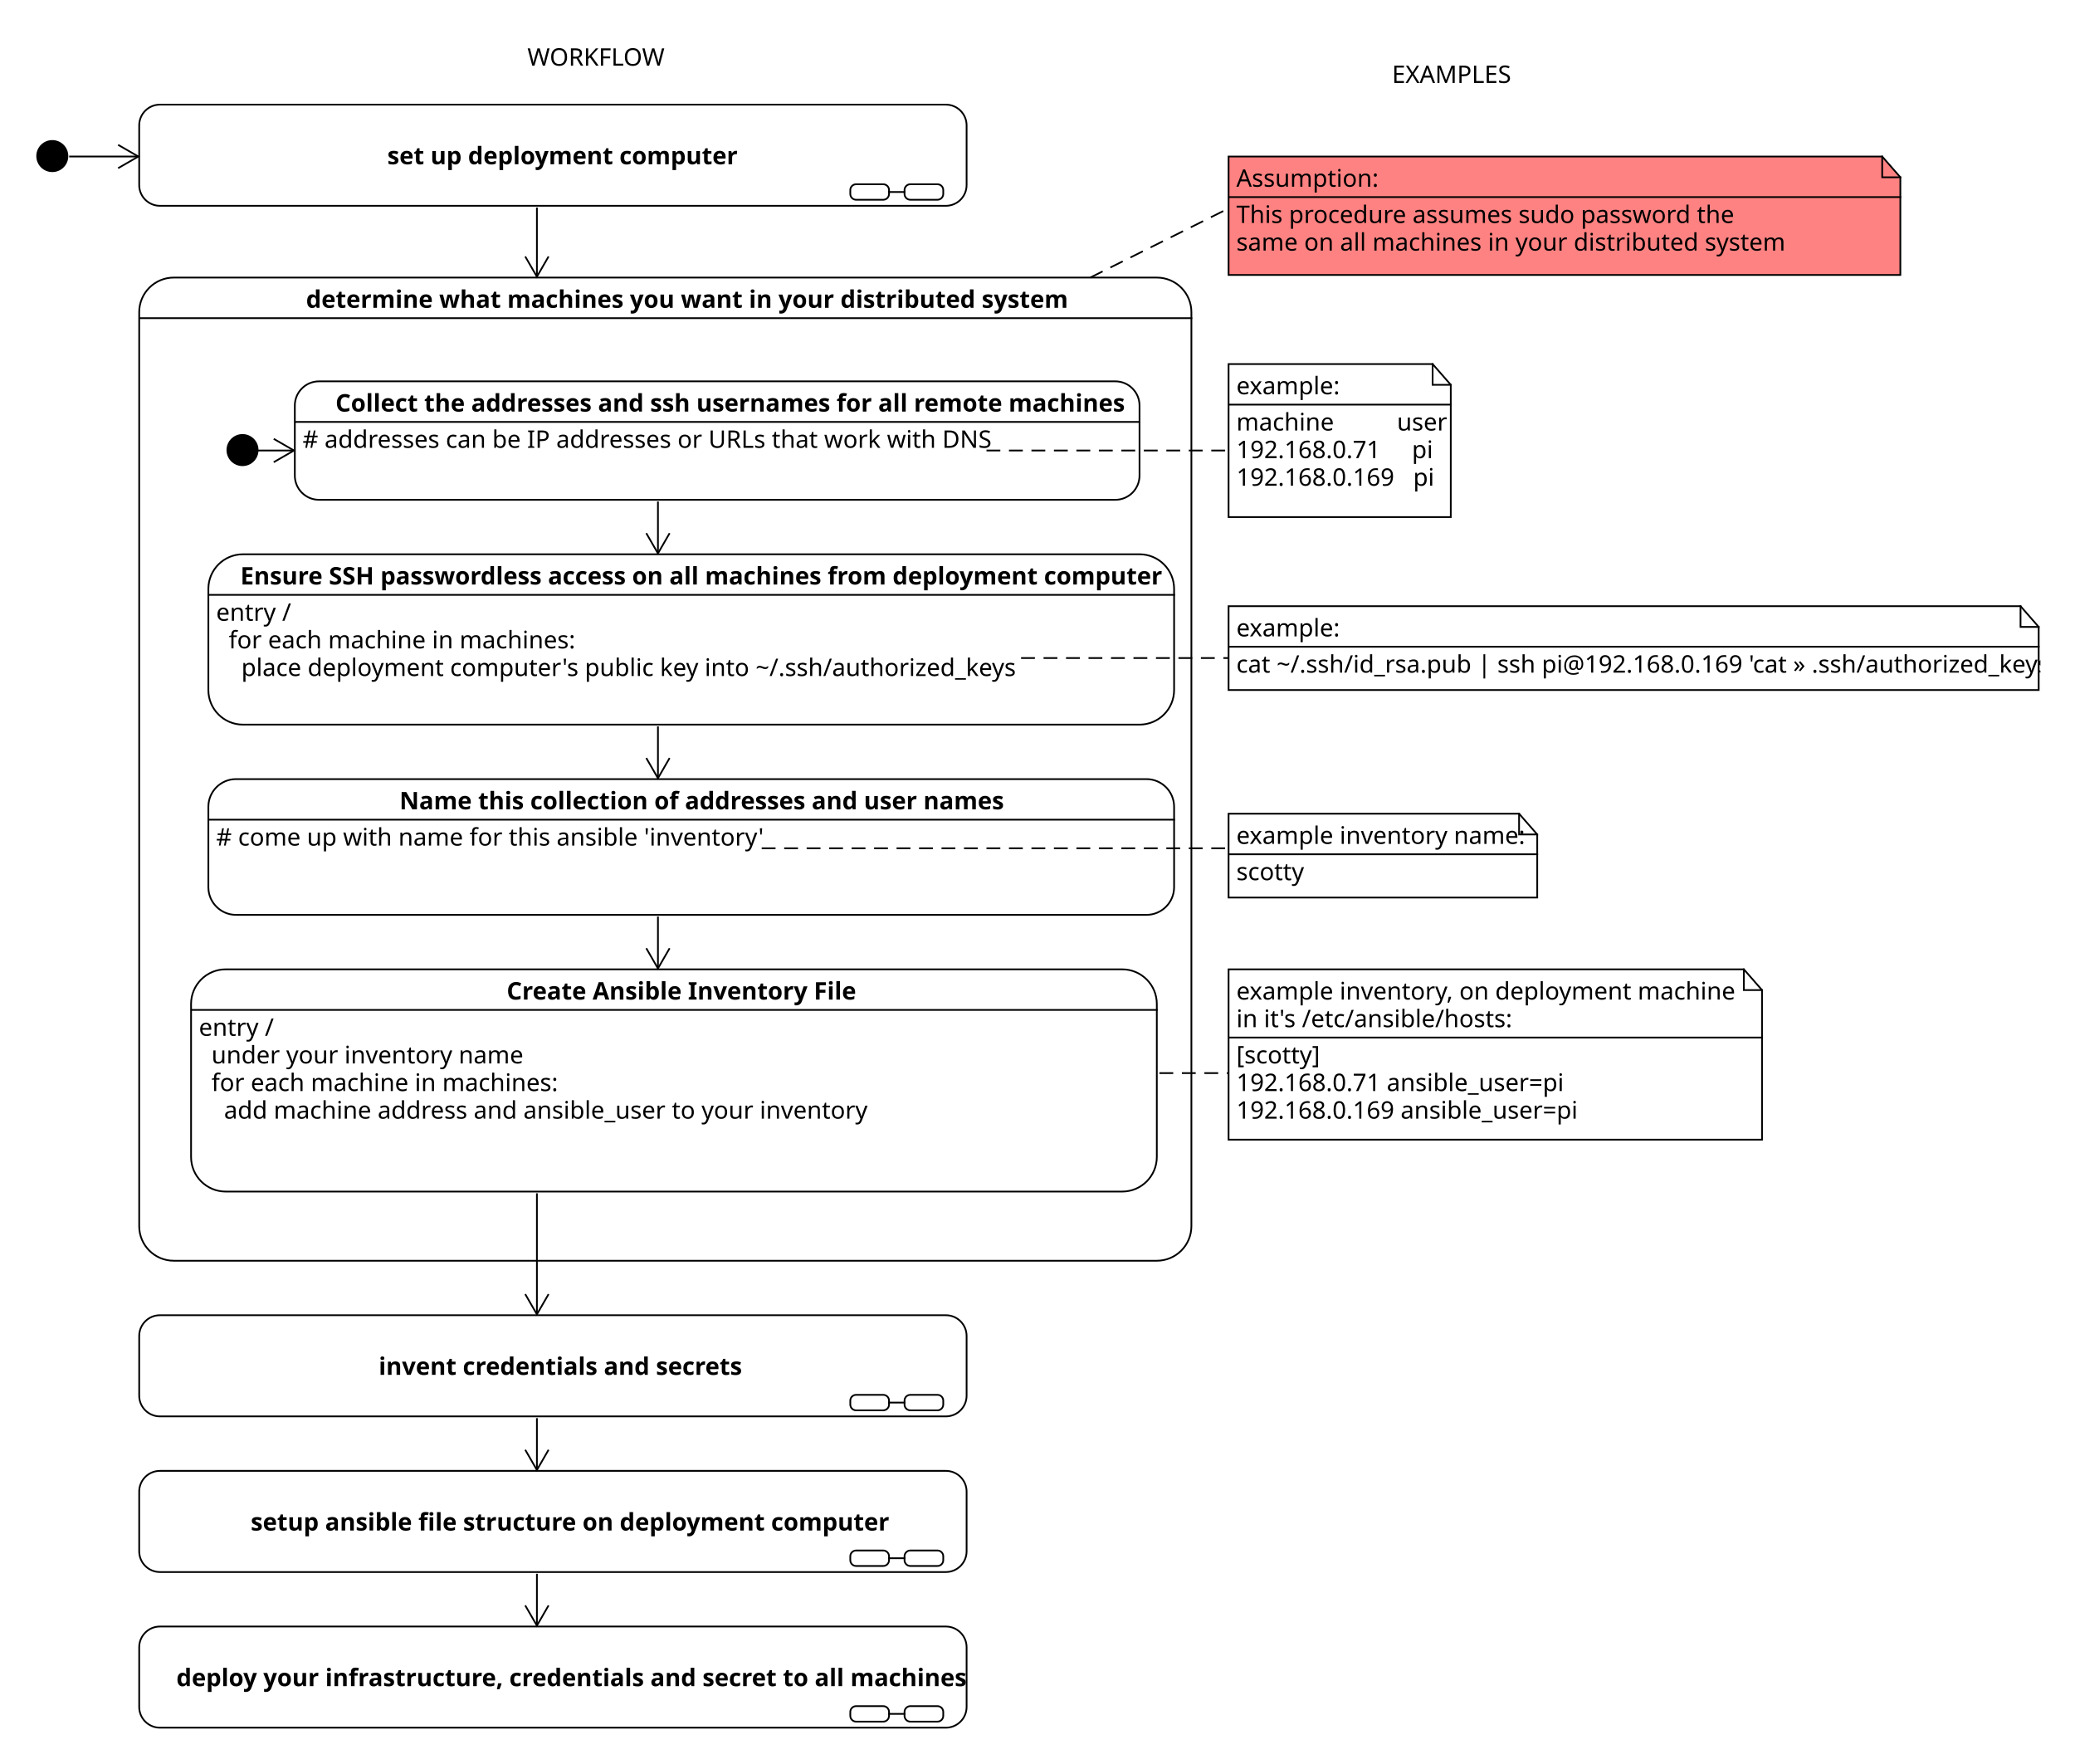
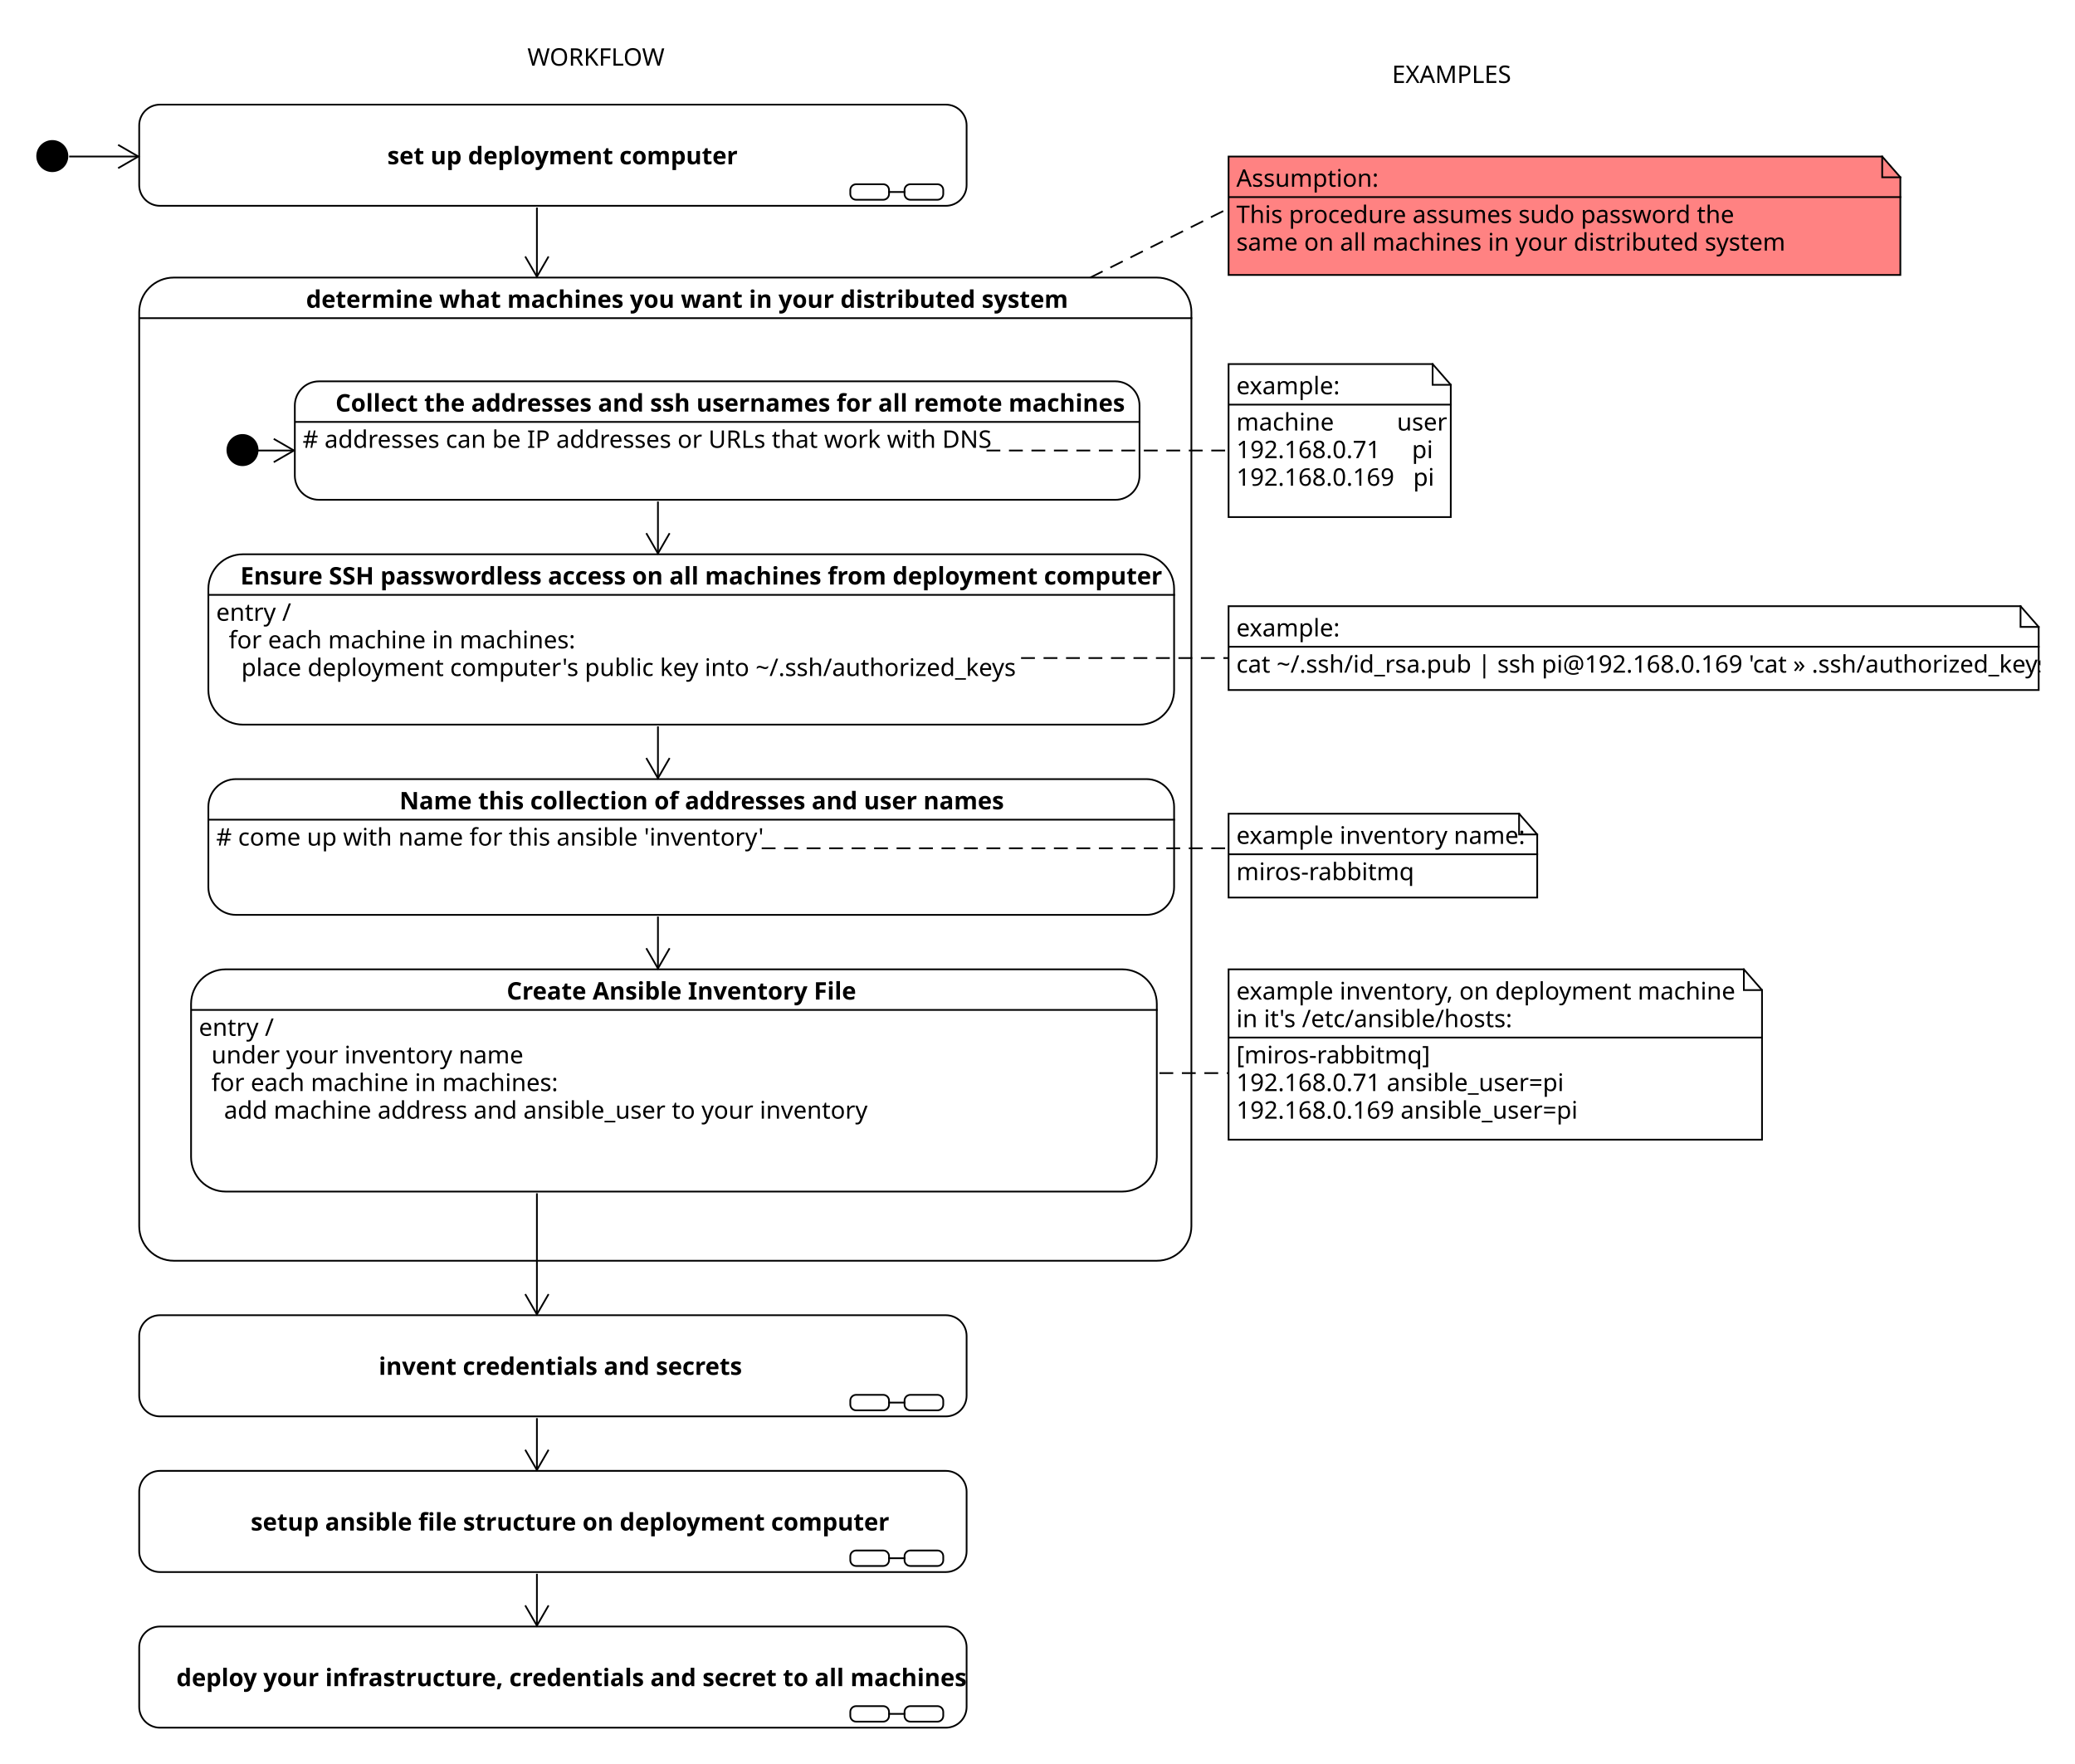
<svg xmlns="http://www.w3.org/2000/svg" fill-opacity="1" color-rendering="auto" color-interpolation="auto" text-rendering="auto" stroke="black" stroke-linecap="square" width="1200" stroke-miterlimit="10" shape-rendering="auto" stroke-opacity="1" fill="black" stroke-dasharray="none" font-weight="normal" stroke-width="1" viewBox="220 30 1200 1020" height="1020" font-family="'Dialog'" font-style="normal" stroke-linejoin="miter" font-size="12px" stroke-dashoffset="0" image-rendering="auto">
  <defs id="genericDefs" />
  <g>
    <defs id="defs1">
      <clipPath clipPathUnits="userSpaceOnUse" id="clipPath1">
        <path d="M0 0 L2147483647 0 L2147483647 2147483647 L0 2147483647 L0 0 Z" />
      </clipPath>
      <clipPath clipPathUnits="userSpaceOnUse" id="clipPath2">
        <path d="M0 0 L0 50 L470 50 L470 0 Z" />
      </clipPath>
      <clipPath clipPathUnits="userSpaceOnUse" id="clipPath3">
        <path d="M0 0 L0 100 L560 100 L560 0 Z" />
      </clipPath>
      <clipPath clipPathUnits="userSpaceOnUse" id="clipPath4">
        <path d="M0 0 L0 80 L560 80 L560 0 Z" />
      </clipPath>
      <clipPath clipPathUnits="userSpaceOnUse" id="clipPath5">
        <path d="M0 0 L0 70 L490 70 L490 0 Z" />
      </clipPath>
      <clipPath clipPathUnits="userSpaceOnUse" id="clipPath6">
        <path d="M0 0 L0 60 L480 60 L480 0 Z" />
      </clipPath>
      <clipPath clipPathUnits="userSpaceOnUse" id="clipPath7">
        <path d="M0 0 L0 20 L20 20 L20 0 Z" />
      </clipPath>
      <clipPath clipPathUnits="userSpaceOnUse" id="clipPath8">
        <path d="M0 0 L0 70 L390 70 L390 0 Z" />
      </clipPath>
      <clipPath clipPathUnits="userSpaceOnUse" id="clipPath9">
        <path d="M0 0 L0 40 L140 40 L140 0 Z" />
      </clipPath>
      <clipPath clipPathUnits="userSpaceOnUse" id="clipPath10">
        <path d="M0 0 L0 90 L130 90 L130 0 Z" />
      </clipPath>
      <clipPath clipPathUnits="userSpaceOnUse" id="clipPath11">
        <path d="M0 0 L0 100 L310 100 L310 0 Z" />
      </clipPath>
      <clipPath clipPathUnits="userSpaceOnUse" id="clipPath12">
        <path d="M0 0 L0 50 L180 50 L180 0 Z" />
      </clipPath>
      <clipPath clipPathUnits="userSpaceOnUse" id="clipPath13">
        <path d="M0 0 L0 130 L560 130 L560 0 Z" />
      </clipPath>
      <clipPath clipPathUnits="userSpaceOnUse" id="clipPath14">
        <path d="M0 0 L0 570 L610 570 L610 0 Z" />
      </clipPath>
      <clipPath clipPathUnits="userSpaceOnUse" id="clipPath15">
        <path d="M0 0 L0 70 L30 70 L30 0 Z" />
      </clipPath>
      <clipPath clipPathUnits="userSpaceOnUse" id="clipPath16">
        <path d="M0 0 L0 60 L30 60 L30 0 Z" />
      </clipPath>
      <clipPath clipPathUnits="userSpaceOnUse" id="clipPath17">
        <path d="M0 0 L0 30 L150 30 L150 0 Z" />
      </clipPath>
      <clipPath clipPathUnits="userSpaceOnUse" id="clipPath18">
        <path d="M0 0 L0 30 L60 30 L60 0 Z" />
      </clipPath>
      <clipPath clipPathUnits="userSpaceOnUse" id="clipPath19">
        <path d="M0 0 L0 30 L70 30 L70 0 Z" />
      </clipPath>
      <clipPath clipPathUnits="userSpaceOnUse" id="clipPath20">
        <path d="M0 0 L0 70 L110 70 L110 0 Z" />
      </clipPath>
      <clipPath clipPathUnits="userSpaceOnUse" id="clipPath21">
        <path d="M0 0 L0 30 L170 30 L170 0 Z" />
      </clipPath>
      <clipPath clipPathUnits="userSpaceOnUse" id="clipPath22">
        <path d="M0 0 L0 100 L30 100 L30 0 Z" />
      </clipPath>
      <clipPath clipPathUnits="userSpaceOnUse" id="clipPath23">
        <path d="M0 0 L0 30 L300 30 L300 0 Z" />
      </clipPath>
    </defs>
    <g fill="rgb(255,255,255)" fill-opacity="0" transform="translate(930,380)" stroke-opacity="0" stroke="rgb(255,255,255)">
      <path d="M0.5 0.5 L458.5 0.5 L469 12.5 L469 49 L0.5 49 Z" stroke="none" clip-path="url(#clipPath2)" />
    </g>
    <g transform="translate(930,380)">
      <path fill="none" d="M0.5 0.5 L458.5 0.5 L469 12.5 L469 49 L0.5 49 Z" clip-path="url(#clipPath2)" />
      <path fill="none" d="M458.5 0.5 L458.5 12.5 L469 12.5" clip-path="url(#clipPath2)" />
      <text x="5" font-size="14px" y="17.969" clip-path="url(#clipPath2)" font-family="sans-serif" stroke="none" xml:space="preserve">example:</text>
      <path fill="none" d="M1 23.969 L469 23.969" clip-path="url(#clipPath2)" />
      <text x="5" font-size="14px" y="38.938" clip-path="url(#clipPath2)" font-family="sans-serif" stroke="none" xml:space="preserve">cat ~/.ssh/id_rsa.pub | ssh pi@192.168.0.169 'cat » .ssh/authorized_keys'</text>
    </g>
    <g fill="rgb(255,255,255)" fill-opacity="0" transform="translate(340,350)" stroke-opacity="0" stroke="rgb(255,255,255)">
      <rect x="0.5" y="0.5" clip-path="url(#clipPath3)" width="558.5" rx="20" ry="20" height="98.5" stroke="none" />
    </g>
    <g transform="translate(340,350)">
      <rect x="0.5" y="0.5" clip-path="url(#clipPath3)" fill="none" width="558.5" rx="20" ry="20" height="98.5" />
      <text x="19" font-size="14px" y="17.969" clip-path="url(#clipPath3)" font-family="sans-serif" stroke="none" font-weight="bold" xml:space="preserve">Ensure SSH passwordless access on all machines from deployment computer</text>
      <path fill="none" d="M1 23.969 L559 23.969" clip-path="url(#clipPath3)" />
      <text x="5" font-size="14px" y="38.938" clip-path="url(#clipPath3)" font-family="sans-serif" stroke="none" xml:space="preserve">entry /</text>
      <text x="5" font-size="14px" y="54.906" clip-path="url(#clipPath3)" font-family="sans-serif" stroke="none" xml:space="preserve">  for each machine in machines:</text>
      <text x="5" font-size="14px" y="70.875" clip-path="url(#clipPath3)" font-family="sans-serif" stroke="none" xml:space="preserve">    place deployment computer's public key into ~/.ssh/authorized_keys</text>
    </g>
    <g fill="rgb(255,255,255)" fill-opacity="0" transform="translate(340,480)" stroke-opacity="0" stroke="rgb(255,255,255)">
      <rect x="0.5" y="0.5" clip-path="url(#clipPath4)" width="558.5" rx="16" ry="16" height="78.5" stroke="none" />
    </g>
    <g transform="translate(340,480)">
      <rect x="0.5" y="0.5" clip-path="url(#clipPath4)" fill="none" width="558.5" rx="16" ry="16" height="78.5" />
      <text x="111" font-size="14px" y="17.969" clip-path="url(#clipPath4)" font-family="sans-serif" stroke="none" font-weight="bold" xml:space="preserve">Name this collection of addresses and user names</text>
      <path fill="none" d="M1 23.969 L559 23.969" clip-path="url(#clipPath4)" />
      <text x="5" font-size="14px" y="38.938" clip-path="url(#clipPath4)" font-family="sans-serif" stroke="none" xml:space="preserve"># come up with name for this ansible 'inventory'</text>
      <text x="5" font-size="14px" y="70.875" clip-path="url(#clipPath4)" font-family="sans-serif" stroke="none" xml:space="preserve">    </text>
    </g>
    <g fill="rgb(255,255,255)" fill-opacity="0" transform="translate(390,250)" stroke-opacity="0" stroke="rgb(255,255,255)">
      <rect x="0.5" y="0.5" clip-path="url(#clipPath5)" width="488.5" rx="14" ry="14" height="68.5" stroke="none" />
    </g>
    <g transform="translate(390,250)">
      <rect x="0.5" y="0.5" clip-path="url(#clipPath5)" fill="none" width="488.5" rx="14" ry="14" height="68.5" />
      <text x="24" font-size="14px" y="17.969" clip-path="url(#clipPath5)" font-family="sans-serif" stroke="none" font-weight="bold" xml:space="preserve">Collect the addresses and ssh usernames for all remote machines</text>
      <path fill="none" d="M1 23.969 L489 23.969" clip-path="url(#clipPath5)" />
      <text x="5" font-size="14px" y="38.938" clip-path="url(#clipPath5)" font-family="sans-serif" stroke="none" xml:space="preserve"># addresses can be IP addresses or URLs that work with DNS</text>
    </g>
    <g fill="rgb(255,255,255)" fill-opacity="0" transform="translate(300,970)" stroke-opacity="0" stroke="rgb(255,255,255)">
      <rect x="0.5" y="0.5" clip-path="url(#clipPath6)" width="478.5" rx="12" ry="12" height="58.5" stroke="none" />
    </g>
    <g transform="translate(300,970)">
      <rect x="0.5" y="0.5" clip-path="url(#clipPath6)" fill="none" width="478.5" rx="12" ry="12" height="58.5" />
      <text x="22" font-size="14px" y="34.984" clip-path="url(#clipPath6)" font-family="sans-serif" stroke="none" font-weight="bold" xml:space="preserve">deploy your infrastructure, credentials and secret to all machines</text>
    </g>
    <g font-size="14px" transform="translate(300,970)" fill-opacity="0" fill="rgb(255,255,255)" font-family="sans-serif" stroke="rgb(255,255,255)" stroke-opacity="0">
      <rect x="443.1" y="46.54" clip-path="url(#clipPath6)" width="22.4" rx="3.36" ry="3.36" height="8.96" stroke="none" />
    </g>
    <g font-family="sans-serif" font-size="14px" transform="translate(300,970)">
      <rect x="443.1" y="46.54" clip-path="url(#clipPath6)" fill="none" width="22.4" rx="3.36" ry="3.36" height="8.96" />
    </g>
    <g font-size="14px" transform="translate(300,970)" fill-opacity="0" fill="rgb(255,255,255)" font-family="sans-serif" stroke="rgb(255,255,255)" stroke-opacity="0">
      <rect x="411.74" y="46.54" clip-path="url(#clipPath6)" width="22.4" rx="3.36" ry="3.36" height="8.96" stroke="none" />
    </g>
    <g font-family="sans-serif" font-size="14px" transform="translate(300,970)">
      <rect x="411.74" y="46.54" clip-path="url(#clipPath6)" fill="none" width="22.4" rx="3.36" ry="3.36" height="8.96" />
      <path fill="none" d="M434.14 51.02 L443.1 51.02" clip-path="url(#clipPath6)" />
    </g>
    <g fill="rgb(255,255,255)" fill-opacity="0" transform="translate(300,880)" stroke-opacity="0" stroke="rgb(255,255,255)">
      <rect x="0.5" y="0.5" clip-path="url(#clipPath6)" width="478.5" rx="12" ry="12" height="58.5" stroke="none" />
    </g>
    <g transform="translate(300,880)">
      <rect x="0.5" y="0.5" clip-path="url(#clipPath6)" fill="none" width="478.5" rx="12" ry="12" height="58.5" />
      <text x="65" font-size="14px" y="34.984" clip-path="url(#clipPath6)" font-family="sans-serif" stroke="none" font-weight="bold" xml:space="preserve">setup ansible file structure on deployment computer</text>
    </g>
    <g font-size="14px" transform="translate(300,880)" fill-opacity="0" fill="rgb(255,255,255)" font-family="sans-serif" stroke="rgb(255,255,255)" stroke-opacity="0">
      <rect x="443.1" y="46.54" clip-path="url(#clipPath6)" width="22.4" rx="3.36" ry="3.36" height="8.96" stroke="none" />
    </g>
    <g font-family="sans-serif" font-size="14px" transform="translate(300,880)">
      <rect x="443.1" y="46.54" clip-path="url(#clipPath6)" fill="none" width="22.4" rx="3.36" ry="3.36" height="8.96" />
    </g>
    <g font-size="14px" transform="translate(300,880)" fill-opacity="0" fill="rgb(255,255,255)" font-family="sans-serif" stroke="rgb(255,255,255)" stroke-opacity="0">
      <rect x="411.74" y="46.54" clip-path="url(#clipPath6)" width="22.4" rx="3.36" ry="3.36" height="8.96" stroke="none" />
    </g>
    <g font-family="sans-serif" font-size="14px" transform="translate(300,880)">
      <rect x="411.74" y="46.54" clip-path="url(#clipPath6)" fill="none" width="22.4" rx="3.36" ry="3.36" height="8.96" />
      <path fill="none" d="M434.14 51.02 L443.1 51.02" clip-path="url(#clipPath6)" />
    </g>
    <g fill="rgb(255,255,255)" fill-opacity="0" transform="translate(300,790)" stroke-opacity="0" stroke="rgb(255,255,255)">
      <rect x="0.5" y="0.5" clip-path="url(#clipPath6)" width="478.5" rx="12" ry="12" height="58.5" stroke="none" />
    </g>
    <g transform="translate(300,790)">
      <rect x="0.5" y="0.5" clip-path="url(#clipPath6)" fill="none" width="478.5" rx="12" ry="12" height="58.5" />
      <text x="139" font-size="14px" y="34.984" clip-path="url(#clipPath6)" font-family="sans-serif" stroke="none" font-weight="bold" xml:space="preserve">invent credentials and secrets</text>
    </g>
    <g font-size="14px" transform="translate(300,790)" fill-opacity="0" fill="rgb(255,255,255)" font-family="sans-serif" stroke="rgb(255,255,255)" stroke-opacity="0">
      <rect x="443.1" y="46.54" clip-path="url(#clipPath6)" width="22.4" rx="3.36" ry="3.36" height="8.96" stroke="none" />
    </g>
    <g font-family="sans-serif" font-size="14px" transform="translate(300,790)">
      <rect x="443.1" y="46.54" clip-path="url(#clipPath6)" fill="none" width="22.4" rx="3.36" ry="3.36" height="8.96" />
    </g>
    <g font-size="14px" transform="translate(300,790)" fill-opacity="0" fill="rgb(255,255,255)" font-family="sans-serif" stroke="rgb(255,255,255)" stroke-opacity="0">
      <rect x="411.74" y="46.54" clip-path="url(#clipPath6)" width="22.4" rx="3.36" ry="3.36" height="8.96" stroke="none" />
    </g>
    <g font-family="sans-serif" font-size="14px" transform="translate(300,790)">
      <rect x="411.74" y="46.54" clip-path="url(#clipPath6)" fill="none" width="22.4" rx="3.36" ry="3.36" height="8.96" />
      <path fill="none" d="M434.14 51.02 L443.1 51.02" clip-path="url(#clipPath6)" />
    </g>
    <g fill="rgb(255,255,255)" fill-opacity="0" transform="translate(300,90)" stroke-opacity="0" stroke="rgb(255,255,255)">
      <rect x="0.5" y="0.5" clip-path="url(#clipPath6)" width="478.5" rx="12" ry="12" height="58.5" stroke="none" />
    </g>
    <g transform="translate(300,90)">
      <rect x="0.5" y="0.5" clip-path="url(#clipPath6)" fill="none" width="478.5" rx="12" ry="12" height="58.5" />
      <text x="144" font-size="14px" y="34.984" clip-path="url(#clipPath6)" font-family="sans-serif" stroke="none" font-weight="bold" xml:space="preserve">set up deployment computer</text>
    </g>
    <g font-size="14px" transform="translate(300,90)" fill-opacity="0" fill="rgb(255,255,255)" font-family="sans-serif" stroke="rgb(255,255,255)" stroke-opacity="0">
      <rect x="443.1" y="46.54" clip-path="url(#clipPath6)" width="22.4" rx="3.36" ry="3.36" height="8.96" stroke="none" />
    </g>
    <g font-family="sans-serif" font-size="14px" transform="translate(300,90)">
      <rect x="443.1" y="46.54" clip-path="url(#clipPath6)" fill="none" width="22.4" rx="3.36" ry="3.36" height="8.96" />
    </g>
    <g font-size="14px" transform="translate(300,90)" fill-opacity="0" fill="rgb(255,255,255)" font-family="sans-serif" stroke="rgb(255,255,255)" stroke-opacity="0">
      <rect x="411.74" y="46.54" clip-path="url(#clipPath6)" width="22.4" rx="3.36" ry="3.36" height="8.96" stroke="none" />
    </g>
    <g font-family="sans-serif" font-size="14px" transform="translate(300,90)">
      <rect x="411.74" y="46.54" clip-path="url(#clipPath6)" fill="none" width="22.4" rx="3.36" ry="3.36" height="8.96" />
      <path fill="none" d="M434.14 51.02 L443.1 51.02" clip-path="url(#clipPath6)" />
    </g>
    <g transform="translate(240,110)">
      <circle r="8.75" clip-path="url(#clipPath7)" cx="10.25" cy="10.25" stroke="none" />
      <circle fill="none" r="8.75" clip-path="url(#clipPath7)" cx="10.25" cy="10.25" />
    </g>
    <g fill="rgb(255,0,0)" fill-opacity="0.49" transform="translate(930,120)" stroke-opacity="0.49" stroke="rgb(255,0,0)">
      <path d="M0.5 0.5 L378.5 0.5 L389 12.5 L389 69 L0.5 69 Z" stroke="none" clip-path="url(#clipPath8)" />
    </g>
    <g transform="translate(930,120)">
      <path fill="none" d="M0.5 0.5 L378.5 0.5 L389 12.5 L389 69 L0.5 69 Z" clip-path="url(#clipPath8)" />
      <path fill="none" d="M378.5 0.5 L378.5 12.5 L389 12.5" clip-path="url(#clipPath8)" />
      <text x="5" font-size="14px" y="17.969" clip-path="url(#clipPath8)" font-family="sans-serif" stroke="none" xml:space="preserve">Assumption:</text>
      <path fill="none" d="M1 23.969 L389 23.969" clip-path="url(#clipPath8)" />
      <text x="5" font-size="14px" y="38.938" clip-path="url(#clipPath8)" font-family="sans-serif" stroke="none" xml:space="preserve">This procedure assumes sudo password the </text>
      <text x="5" font-size="14px" y="54.906" clip-path="url(#clipPath8)" font-family="sans-serif" stroke="none" xml:space="preserve">same on all machines in your distributed system</text>
    </g>
    <g font-family="sans-serif" font-size="14px" transform="translate(520,50)">
      <text x="5" xml:space="preserve" y="17.969" clip-path="url(#clipPath9)" stroke="none">WORKFLOW</text>
    </g>
    <g font-family="sans-serif" font-size="14px" transform="translate(1020,60)">
      <text x="5" xml:space="preserve" y="17.969" clip-path="url(#clipPath9)" stroke="none">EXAMPLES</text>
    </g>
    <g fill="rgb(255,255,255)" fill-opacity="0" transform="translate(930,240)" stroke-opacity="0" stroke="rgb(255,255,255)">
      <path d="M0.5 0.5 L118.5 0.5 L129 12.5 L129 89 L0.5 89 Z" stroke="none" clip-path="url(#clipPath10)" />
    </g>
    <g transform="translate(930,240)">
      <path fill="none" d="M0.5 0.5 L118.5 0.5 L129 12.5 L129 89 L0.5 89 Z" clip-path="url(#clipPath10)" />
      <path fill="none" d="M118.5 0.5 L118.5 12.5 L129 12.5" clip-path="url(#clipPath10)" />
      <text x="5" font-size="14px" y="17.969" clip-path="url(#clipPath10)" font-family="sans-serif" stroke="none" xml:space="preserve">example:</text>
      <path fill="none" d="M1 23.969 L129 23.969" clip-path="url(#clipPath10)" />
      <text x="5" font-size="14px" y="38.938" clip-path="url(#clipPath10)" font-family="sans-serif" stroke="none" xml:space="preserve">machine          user</text>
      <text x="5" font-size="14px" y="54.906" clip-path="url(#clipPath10)" font-family="sans-serif" stroke="none" xml:space="preserve">192.168.0.71     pi</text>
      <text x="5" font-size="14px" y="70.875" clip-path="url(#clipPath10)" font-family="sans-serif" stroke="none" xml:space="preserve">192.168.0.169   pi</text>
    </g>
    <g fill="rgb(255,255,255)" fill-opacity="0" transform="translate(930,590)" stroke-opacity="0" stroke="rgb(255,255,255)">
      <path d="M0.5 0.5 L298.5 0.5 L309 12.5 L309 99 L0.5 99 Z" stroke="none" clip-path="url(#clipPath11)" />
    </g>
    <g transform="translate(930,590)">
      <path fill="none" d="M0.5 0.5 L298.5 0.5 L309 12.5 L309 99 L0.5 99 Z" clip-path="url(#clipPath11)" />
      <path fill="none" d="M298.5 0.5 L298.5 12.5 L309 12.5" clip-path="url(#clipPath11)" />
      <text x="5" font-size="14px" y="17.969" clip-path="url(#clipPath11)" font-family="sans-serif" stroke="none" xml:space="preserve">example inventory, on deployment machine </text>
      <text x="5" font-size="14px" y="33.938" clip-path="url(#clipPath11)" font-family="sans-serif" stroke="none" xml:space="preserve">in it's /etc/ansible/hosts:</text>
      <path fill="none" d="M1 39.938 L309 39.938" clip-path="url(#clipPath11)" />
-       <text x="5" font-size="14px" y="54.906" clip-path="url(#clipPath11)" font-family="sans-serif" stroke="none" xml:space="preserve">[scotty]</text>
+       <text x="5" font-size="14px" y="54.906" clip-path="url(#clipPath11)" font-family="sans-serif" stroke="none" xml:space="preserve">[miros-rabbitmq]</text>
      <text x="5" font-size="14px" y="70.875" clip-path="url(#clipPath11)" font-family="sans-serif" stroke="none" xml:space="preserve">192.168.0.71 ansible_user=pi</text>
      <text x="5" font-size="14px" y="86.844" clip-path="url(#clipPath11)" font-family="sans-serif" stroke="none" xml:space="preserve">192.168.0.169 ansible_user=pi</text>
    </g>
    <g fill="rgb(255,255,255)" fill-opacity="0" transform="translate(930,500)" stroke-opacity="0" stroke="rgb(255,255,255)">
      <path d="M0.5 0.5 L168.5 0.5 L179 12.5 L179 49 L0.5 49 Z" stroke="none" clip-path="url(#clipPath12)" />
    </g>
    <g transform="translate(930,500)">
      <path fill="none" d="M0.5 0.5 L168.5 0.5 L179 12.5 L179 49 L0.5 49 Z" clip-path="url(#clipPath12)" />
      <path fill="none" d="M168.5 0.5 L168.5 12.5 L179 12.5" clip-path="url(#clipPath12)" />
      <text x="5" font-size="14px" y="17.969" clip-path="url(#clipPath12)" font-family="sans-serif" stroke="none" xml:space="preserve">example inventory name:</text>
      <path fill="none" d="M1 23.969 L179 23.969" clip-path="url(#clipPath12)" />
-       <text x="5" font-size="14px" y="38.938" clip-path="url(#clipPath12)" font-family="sans-serif" stroke="none" xml:space="preserve">scotty</text>
+       <text x="5" font-size="14px" y="38.938" clip-path="url(#clipPath12)" font-family="sans-serif" stroke="none" xml:space="preserve">miros-rabbitmq</text>
    </g>
    <g transform="translate(350,280)">
      <circle r="8.75" clip-path="url(#clipPath7)" cx="10.25" cy="10.25" stroke="none" />
      <circle fill="none" r="8.75" clip-path="url(#clipPath7)" cx="10.25" cy="10.25" />
    </g>
    <g fill="rgb(255,255,255)" fill-opacity="0" transform="translate(330,590)" stroke-opacity="0" stroke="rgb(255,255,255)">
      <rect x="0.5" y="0.5" clip-path="url(#clipPath13)" width="558.5" rx="20" ry="20" height="128.5" stroke="none" />
    </g>
    <g transform="translate(330,590)">
      <rect x="0.5" y="0.5" clip-path="url(#clipPath13)" fill="none" width="558.5" rx="20" ry="20" height="128.5" />
      <text x="183" font-size="14px" y="17.969" clip-path="url(#clipPath13)" font-family="sans-serif" stroke="none" font-weight="bold" xml:space="preserve">Create Ansible Inventory File</text>
      <path fill="none" d="M1 23.969 L559 23.969" clip-path="url(#clipPath13)" />
      <text x="5" font-size="14px" y="38.938" clip-path="url(#clipPath13)" font-family="sans-serif" stroke="none" xml:space="preserve">entry /</text>
      <text x="5" font-size="14px" y="54.906" clip-path="url(#clipPath13)" font-family="sans-serif" stroke="none" xml:space="preserve">  under your inventory name</text>
      <text x="5" font-size="14px" y="70.875" clip-path="url(#clipPath13)" font-family="sans-serif" stroke="none" xml:space="preserve">  for each machine in machines:</text>
      <text x="5" font-size="14px" y="86.844" clip-path="url(#clipPath13)" font-family="sans-serif" stroke="none" xml:space="preserve">    add machine address and ansible_user to your inventory</text>
    </g>
    <g fill="rgb(255,255,255)" fill-opacity="0" transform="translate(300,190)" stroke-opacity="0" stroke="rgb(255,255,255)">
      <rect x="0.5" y="0.5" clip-path="url(#clipPath14)" width="608.5" rx="20" ry="20" height="568.5" stroke="none" />
    </g>
    <g transform="translate(300,190)">
      <rect x="0.5" y="0.5" clip-path="url(#clipPath14)" fill="none" width="608.5" rx="20" ry="20" height="568.5" />
      <text x="97" font-size="14px" y="17.969" clip-path="url(#clipPath14)" font-family="sans-serif" stroke="none" font-weight="bold" xml:space="preserve">determine what machines you want in your distributed system</text>
      <path fill="none" d="M1 23.969 L609 23.969" clip-path="url(#clipPath14)" />
    </g>
    <g transform="translate(520,140)">
      <path fill="none" d="M10.5 10.5 L10.5 49.5" clip-path="url(#clipPath15)" />
      <path fill="none" d="M4 38.742 L10.5 50 L17 38.742" clip-path="url(#clipPath15)" />
    </g>
    <g transform="translate(590,310)">
      <path fill="none" d="M10.5 10.5 L10.5 39.5" clip-path="url(#clipPath16)" />
      <path fill="none" d="M4 28.742 L10.5 40 L17 28.742" clip-path="url(#clipPath16)" />
    </g>
    <g transform="translate(590,440)">
      <path fill="none" d="M10.5 10.5 L10.5 39.5" clip-path="url(#clipPath16)" />
      <path fill="none" d="M4 28.742 L10.5 40 L17 28.742" clip-path="url(#clipPath16)" />
    </g>
    <g stroke-dasharray="8,5" stroke-miterlimit="5" transform="translate(800,400)" stroke-linecap="butt">
      <path fill="none" d="M10.5 10.5 L130.5 10.5" clip-path="url(#clipPath17)" />
    </g>
    <g transform="translate(350,280)">
      <path fill="none" d="M10.5 10.5 L39.5 10.5" clip-path="url(#clipPath18)" />
      <path fill="none" d="M28.742 17 L40 10.5 L28.742 4" clip-path="url(#clipPath18)" />
    </g>
    <g transform="translate(520,930)">
      <path fill="none" d="M10.5 10.5 L10.5 39.5" clip-path="url(#clipPath16)" />
      <path fill="none" d="M4 28.742 L10.5 40 L17 28.742" clip-path="url(#clipPath16)" />
    </g>
    <g transform="translate(520,840)">
      <path fill="none" d="M10.5 10.5 L10.5 39.5" clip-path="url(#clipPath16)" />
      <path fill="none" d="M4 28.742 L10.5 40 L17 28.742" clip-path="url(#clipPath16)" />
    </g>
    <g transform="translate(250,110)">
      <path fill="none" d="M10.5 10.5 L49.5 10.5" clip-path="url(#clipPath19)" />
      <path fill="none" d="M38.742 17 L50 10.5 L38.742 4" clip-path="url(#clipPath19)" />
    </g>
    <g stroke-dasharray="8,5" stroke-miterlimit="5" transform="translate(840,140)" stroke-linecap="butt">
      <path fill="none" d="M10.5 50.5 L90.5 10.5" clip-path="url(#clipPath20)" />
    </g>
    <g stroke-dasharray="8,5" stroke-miterlimit="5" transform="translate(780,280)" stroke-linecap="butt">
      <path fill="none" d="M10.5 10.5 L150.5 10.5" clip-path="url(#clipPath21)" />
    </g>
    <g transform="translate(520,710)">
      <path fill="none" d="M10.5 10.5 L10.5 79.5" clip-path="url(#clipPath22)" />
      <path fill="none" d="M4 68.742 L10.5 80 L17 68.742" clip-path="url(#clipPath22)" />
    </g>
    <g stroke-dasharray="8,5" stroke-miterlimit="5" transform="translate(880,640)" stroke-linecap="butt">
      <path fill="none" d="M10.5 10.5 L50.5 10.5" clip-path="url(#clipPath19)" />
    </g>
    <g stroke-dasharray="8,5" stroke-miterlimit="5" transform="translate(650,510)" stroke-linecap="butt">
      <path fill="none" d="M10.5 10.5 L280.5 10.5" clip-path="url(#clipPath23)" />
    </g>
    <g transform="translate(590,550)">
      <path fill="none" d="M10.5 10.5 L10.5 39.5" clip-path="url(#clipPath16)" />
      <path fill="none" d="M4 28.742 L10.5 40 L17 28.742" clip-path="url(#clipPath16)" />
    </g>
  </g>
</svg>
